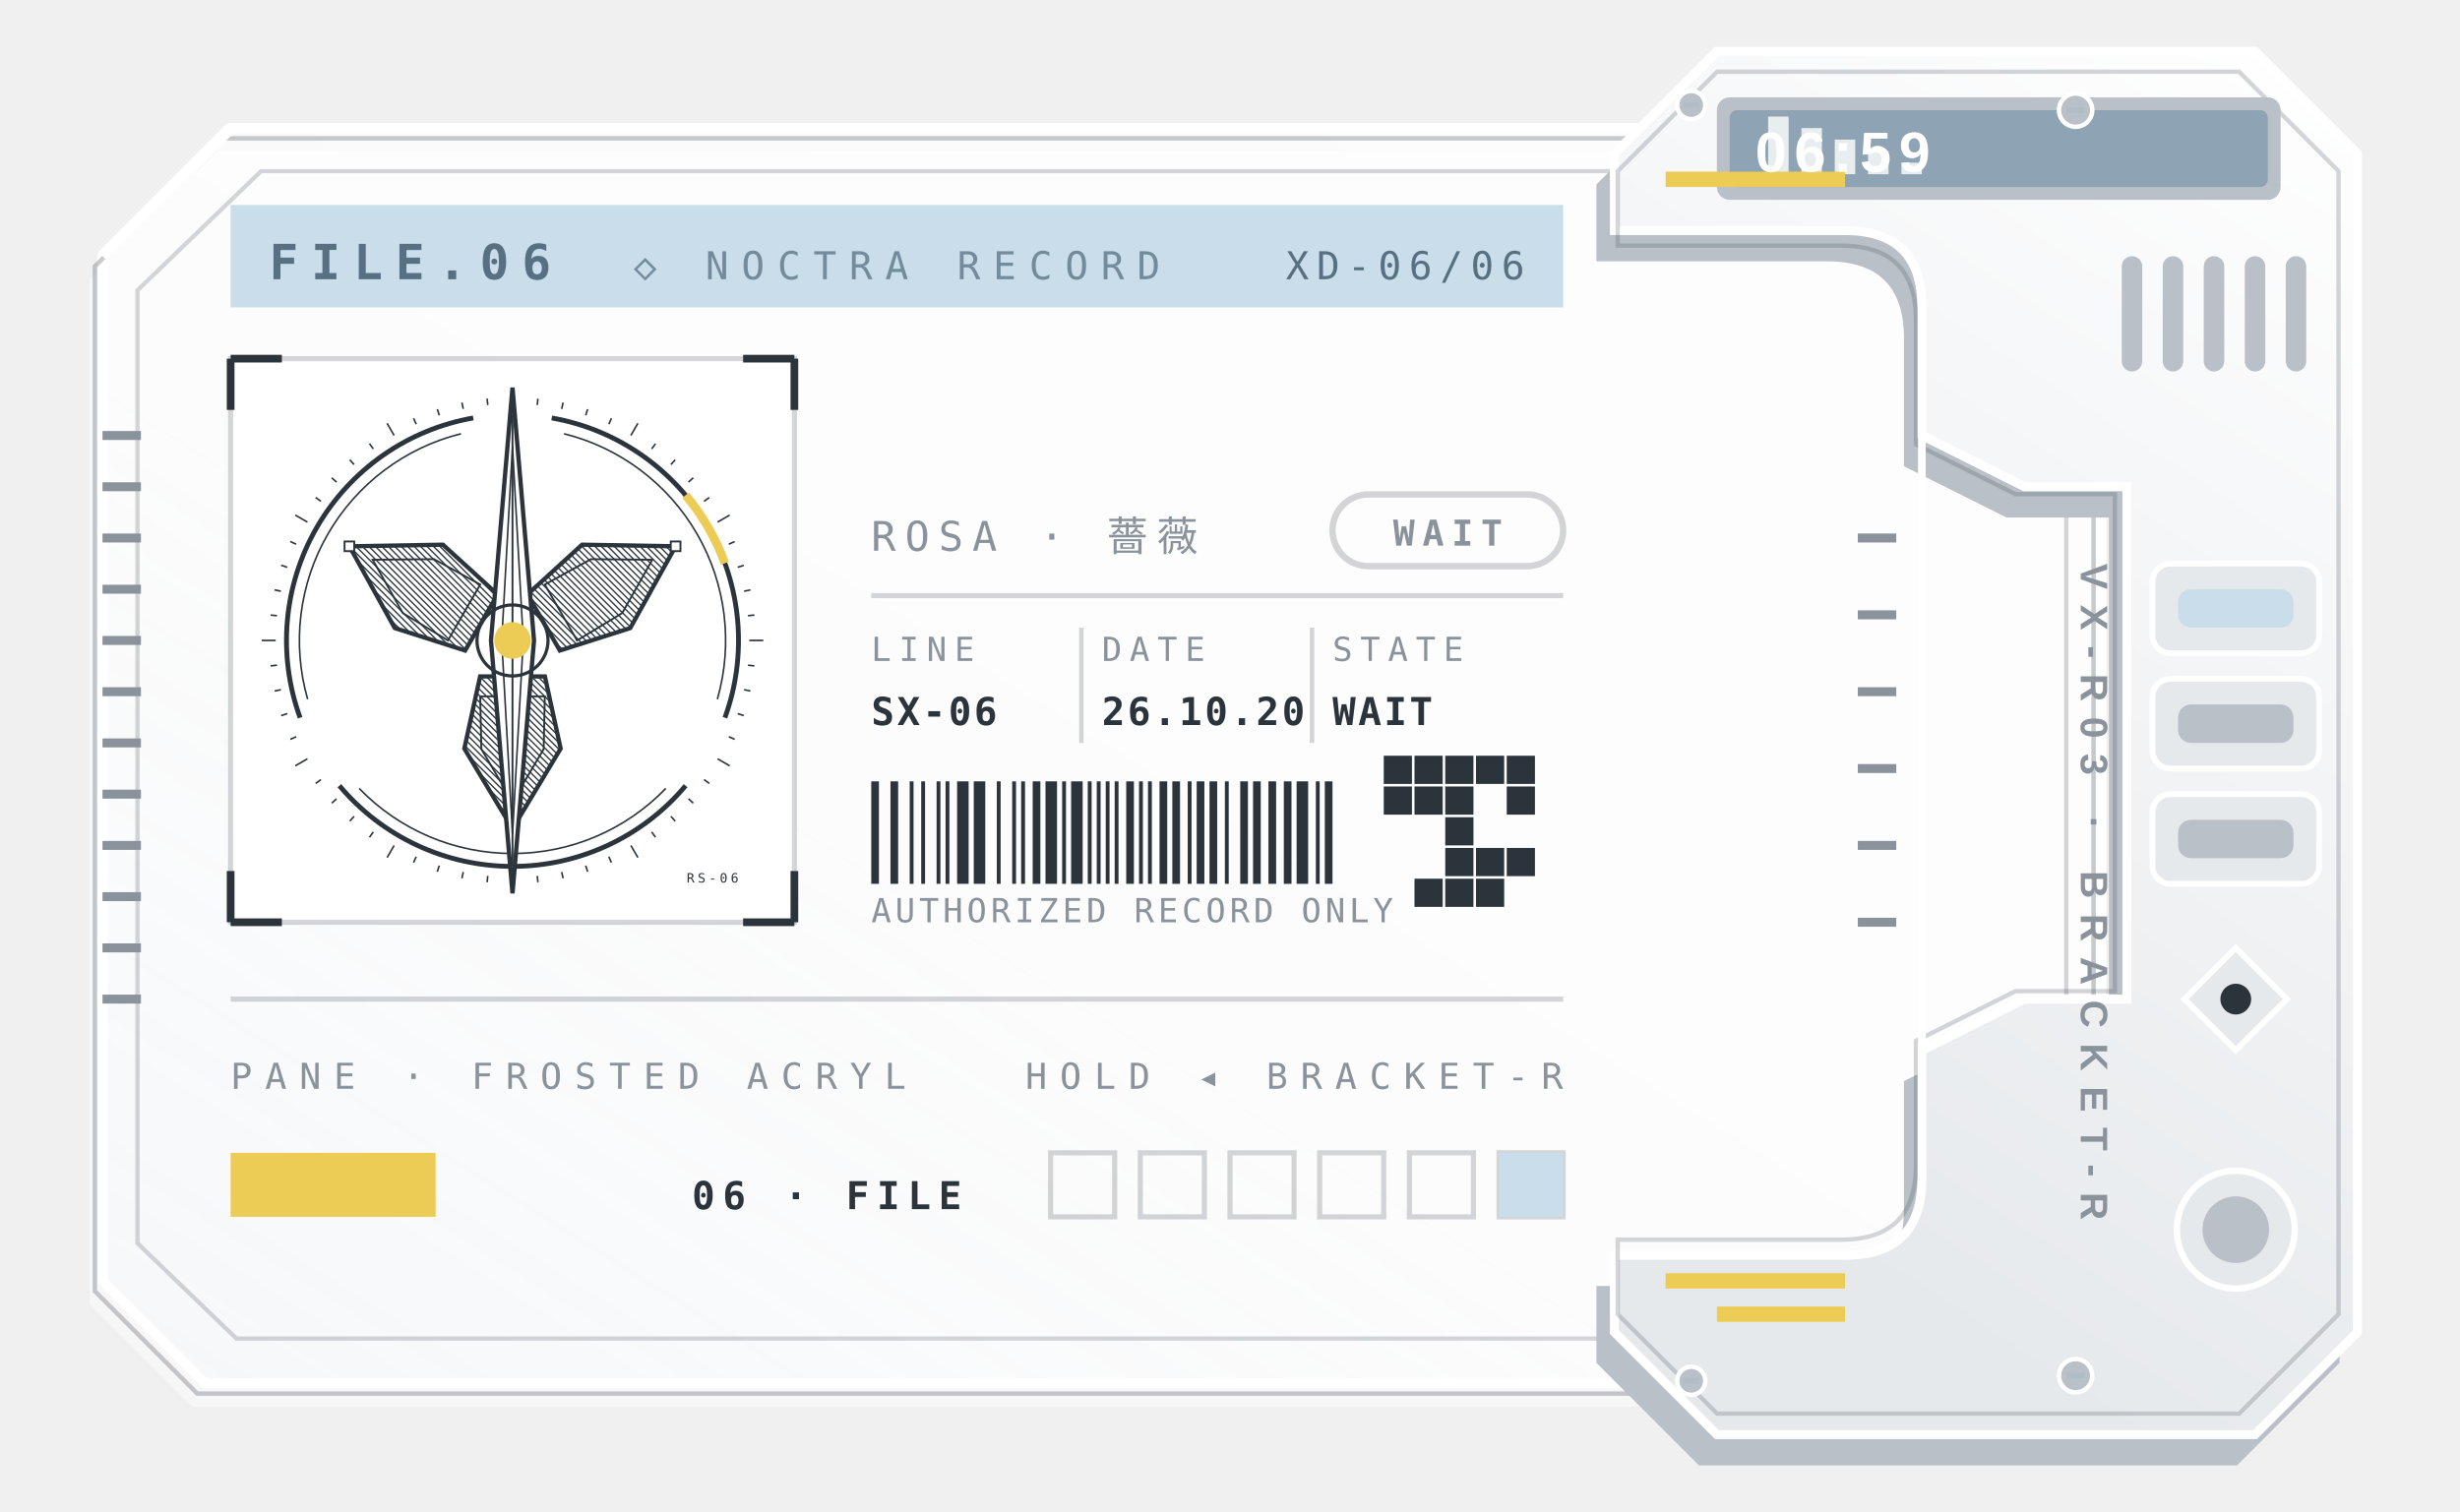
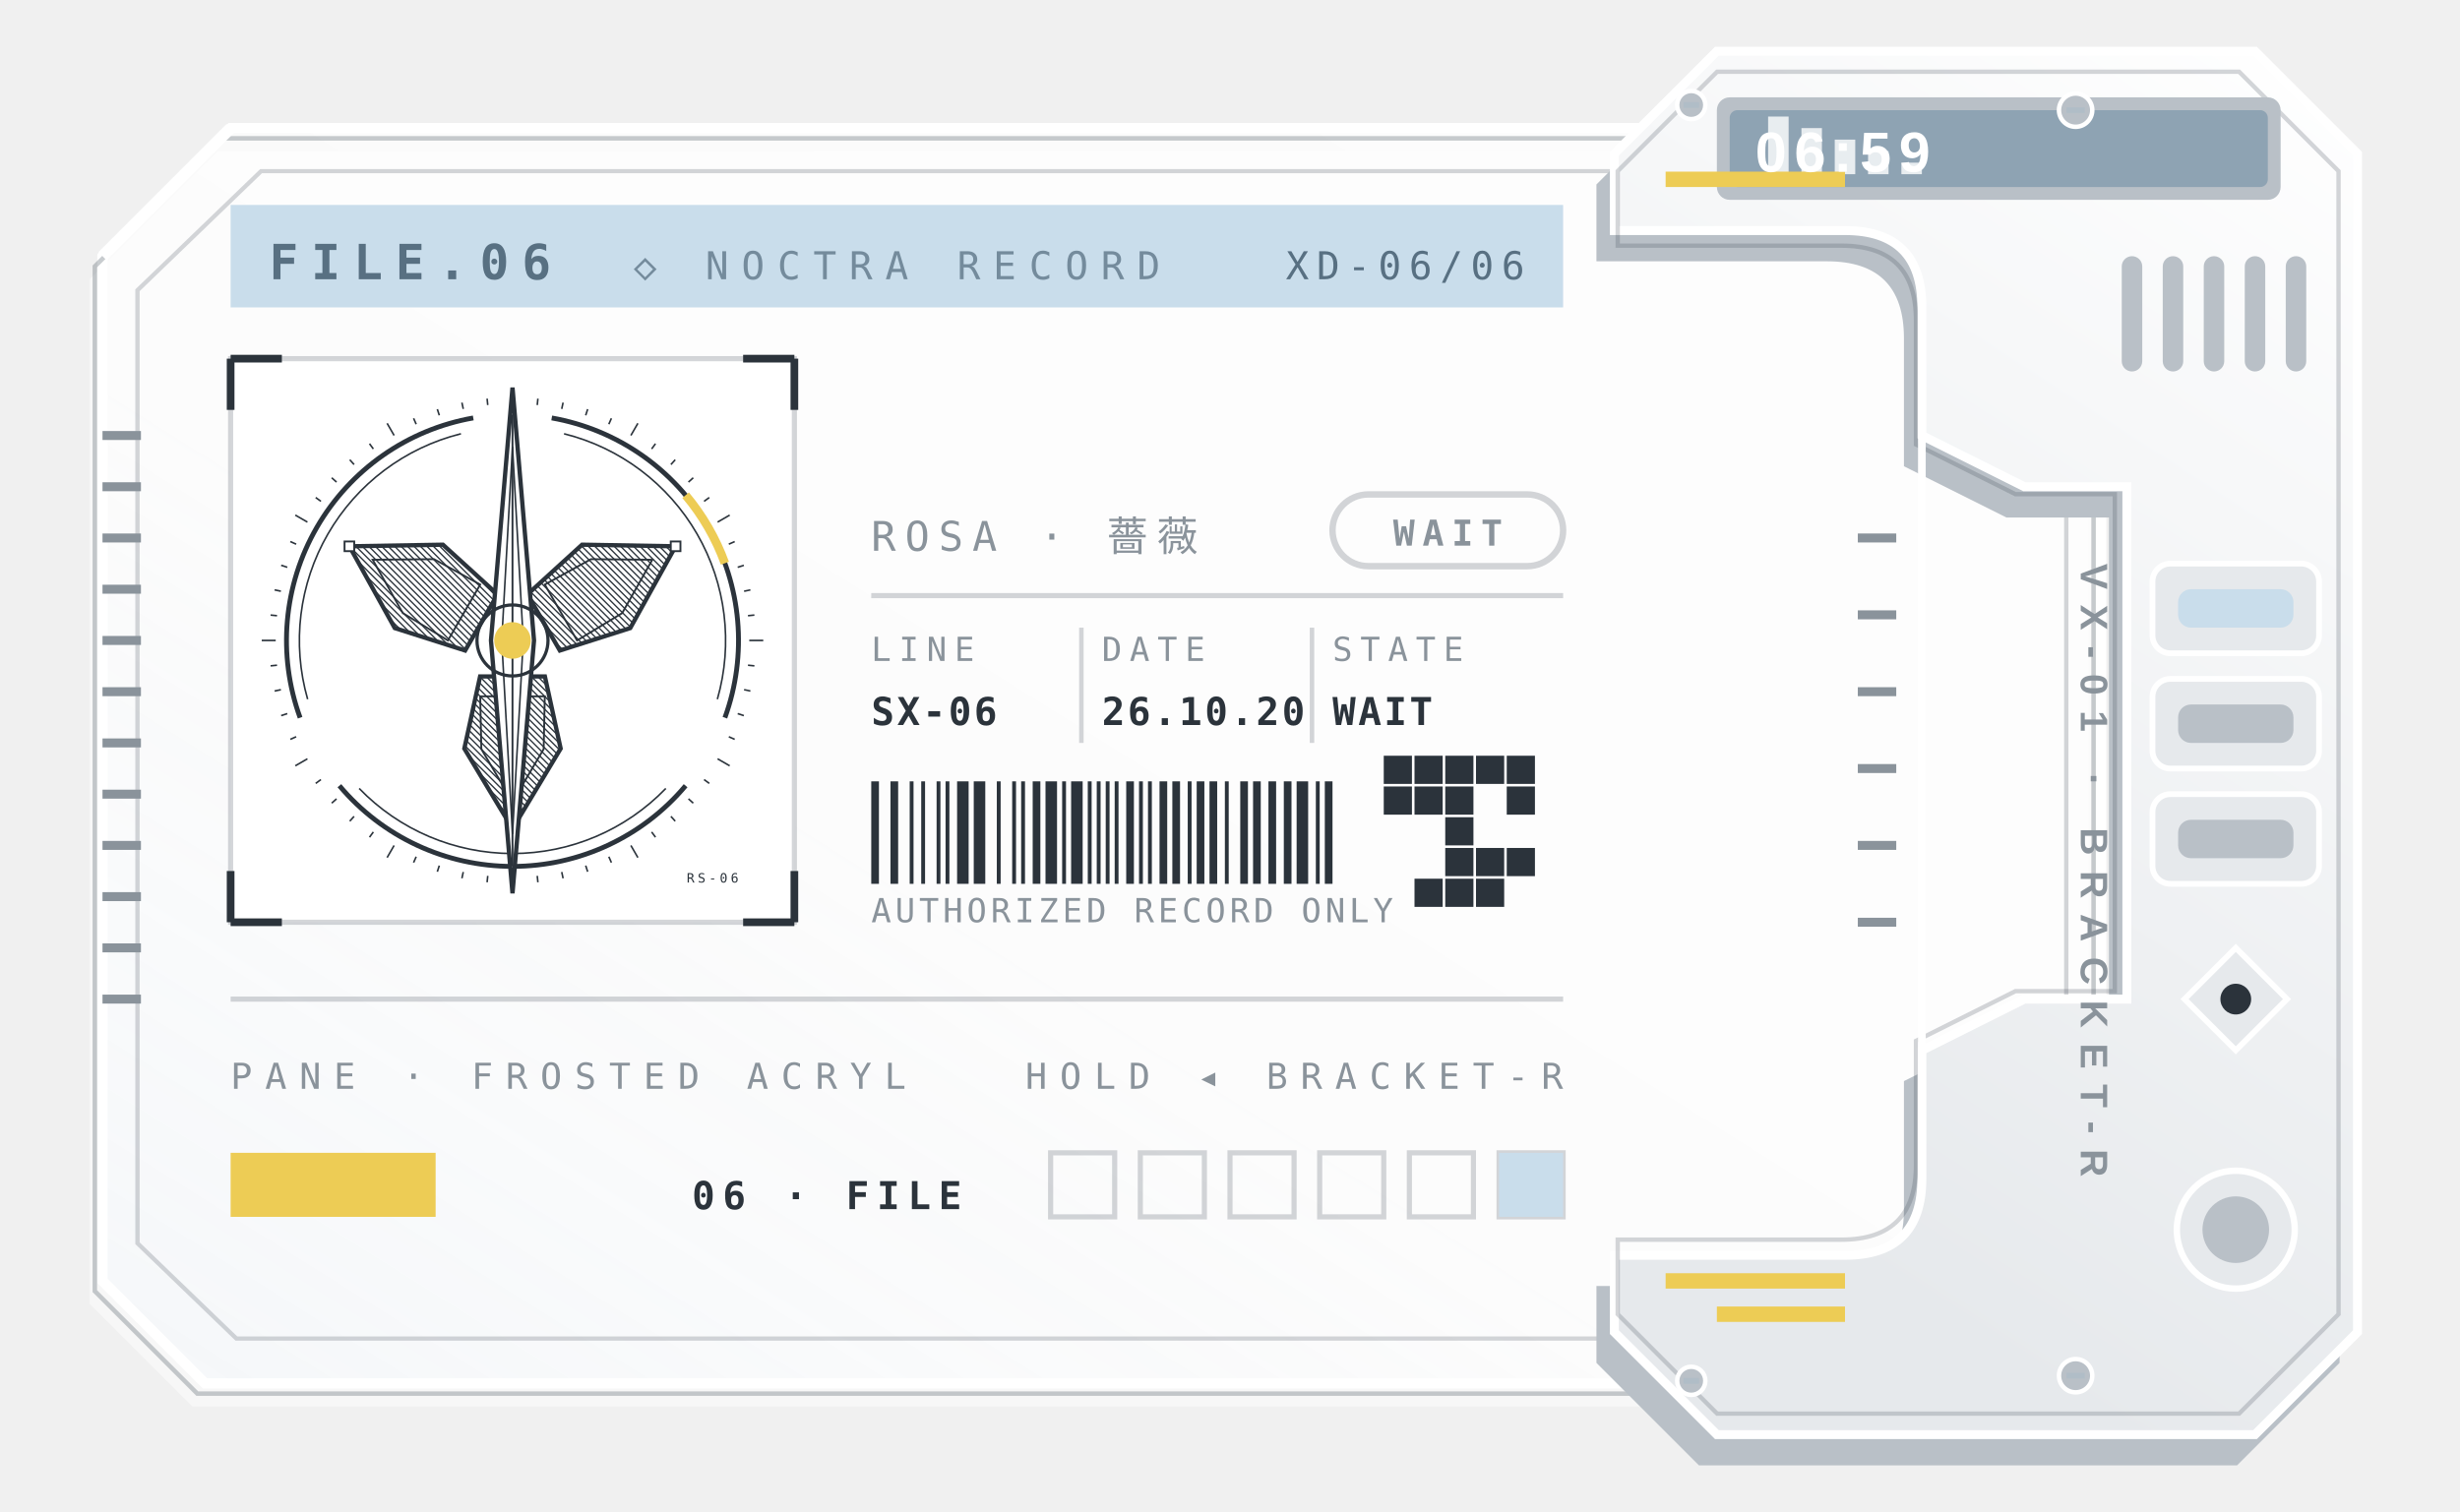
<svg xmlns="http://www.w3.org/2000/svg" width="384" height="236" viewBox="-4 -4 192 118">
  <g transform="translate(184 0) scale(-1 1)">
    <defs>
      <linearGradient id="p5031" x1="0" y1="0" x2="1" y2="1">
        <stop offset="0" stop-color="#FFFFFF" stop-opacity=".82" />
        <stop offset=".6" stop-color="#FFFFFF" stop-opacity=".66" />
        <stop offset="1" stop-color="#F4F7FA" stop-opacity=".74" />
      </linearGradient>
    </defs>
    <path d="M24 6H170L180 16V96L172 104H24Z" fill="rgba(255,255,255,.45)" transform="translate(1 1.8)" />
    <path d="M24 6H170L180 16V96L172 104H24Z" fill="url(#p5031)" />
    <path d="M24 6H170L180 16V96L172 104H24Z" fill="none" stroke="#FFFFFF" stroke-width=".8" />
    <path d="M24 6H170L180 16V96L172 104H24Z" fill="none" stroke="rgba(60,72,84,.28)" stroke-width=".35" transform="translate(.6 .8)" />
    <path d="M24 6H170L180 16V96L172 104H24Z" fill="none" stroke="rgba(60,72,84,.22)" stroke-width=".35" transform="translate(102.0 54.0) scale(.965 .93) translate(-102.0 -54.0)" />
    <path d="M180 30h-3" stroke="#8A939B" stroke-width=".7" />
    <path d="M180 34h-3" stroke="#8A939B" stroke-width=".7" />
    <path d="M180 38h-3" stroke="#8A939B" stroke-width=".7" />
    <path d="M180 42h-3" stroke="#8A939B" stroke-width=".7" />
    <path d="M180 46h-3" stroke="#8A939B" stroke-width=".7" />
    <path d="M180 50h-3" stroke="#8A939B" stroke-width=".7" />
    <path d="M180 54h-3" stroke="#8A939B" stroke-width=".7" />
    <path d="M180 58h-3" stroke="#8A939B" stroke-width=".7" />
    <path d="M180 62h-3" stroke="#8A939B" stroke-width=".7" />
    <path d="M180 66h-3" stroke="#8A939B" stroke-width=".7" />
    <path d="M180 70h-3" stroke="#8A939B" stroke-width=".7" />
    <path d="M180 74h-3" stroke="#8A939B" stroke-width=".7" />
    <path d="M170 6L180 16" stroke="#FFFFFF" stroke-width=".9" />
    <path d="M66 74H170" stroke="rgba(60,72,84,.22)" stroke-width=".4" />
    <rect x="66" y="86" width="5" height="5" fill="none" stroke="rgba(60,72,84,.22)" stroke-width=".4" />
    <rect x="73" y="86" width="5" height="5" fill="none" stroke="rgba(60,72,84,.22)" stroke-width=".4" />
    <rect x="80" y="86" width="5" height="5" fill="none" stroke="rgba(60,72,84,.22)" stroke-width=".4" />
    <rect x="87" y="86" width="5" height="5" fill="none" stroke="rgba(60,72,84,.22)" stroke-width=".4" />
    <rect x="94" y="86" width="5" height="5" fill="none" stroke="rgba(60,72,84,.22)" stroke-width=".4" />
    <rect x="101" y="86" width="5" height="5" fill="none" stroke="rgba(60,72,84,.22)" stroke-width=".4" />
    <rect x="66" y="86" width="5" height="5" fill="#C9DDEB" />
    <rect x="154" y="86" width="16" height="5" fill="#EDCC55" />
    <defs>
      <linearGradient id="b5032" x1="0" y1="0" x2=".35" y2="1">
        <stop offset="0" stop-color="#FFFFFF" />
        <stop offset="1" stop-color="#E6E9EC" />
      </linearGradient>
    </defs>
    <path d="M4 8L12 0H54L62 8V14H44Q38 14 38 20V30L30 34H22V74H30L38 78V88Q38 94 44 94H62V100L54 108H12L4 100Z" fill="#B9C0C7" transform="translate(1.4 2.4)" />
    <path d="M4 8L12 0H54L62 8V14H44Q38 14 38 20V30L30 34H22V74H30L38 78V88Q38 94 44 94H62V100L54 108H12L4 100Z" fill="url(#b5032)" />
    <path d="M4 8L12 0H54L62 8V14H44Q38 14 38 20V30L30 34H22V74H30L38 78V88Q38 94 44 94H62V100L54 108H12L4 100Z" fill="none" stroke="#FFFFFF" stroke-width=".7" />
    <path d="M4 8L12 0H54L62 8V14H44Q38 14 38 20V30L30 34H22V74H30L38 78V88Q38 94 44 94H62V100L54 108H12L4 100Z" fill="none" stroke="rgba(60,72,84,.22)" stroke-width=".35" transform="translate(1.6 1.6) scale(.97)" />
    <rect x="10" y="3.6" width="44" height="8" rx="1" fill="#B9C0C7" />
    <rect x="11" y="4.6" width="42" height="6" rx=".6" fill="#8EA3B3" />
    <rect x="38.0" y="8.7" width="1.6" height="0.9" fill="#FFFFFF" opacity=".8" />
    <rect x="40.6" y="7.8" width="1.6" height="1.8" fill="#FFFFFF" opacity=".8" />
    <rect x="43.2" y="6.9" width="1.6" height="2.7" fill="#FFFFFF" opacity=".8" />
    <rect x="45.8" y="6.0" width="1.6" height="3.6" fill="#FFFFFF" opacity=".8" />
    <rect x="48.4" y="5.1" width="1.6" height="4.5" fill="#FFFFFF" opacity=".8" />
    <rect x="8.0" y="16" width="1.6" height="9" rx=".8" fill="#B9C0C7" />
    <rect x="11.2" y="16" width="1.6" height="9" rx=".8" fill="#B9C0C7" />
    <rect x="14.4" y="16" width="1.6" height="9" rx=".8" fill="#B9C0C7" />
    <rect x="17.6" y="16" width="1.6" height="9" rx=".8" fill="#B9C0C7" />
    <rect x="20.8" y="16" width="1.6" height="9" rx=".8" fill="#B9C0C7" />
    <rect x="7" y="40" width="13" height="7" rx="1.4" fill="#E6E9EC" stroke="#FFFFFF" stroke-width=".45" />
    <rect x="9" y="42" width="9" height="3" rx="1" fill="#C9DDEB" />
    <rect x="7" y="49" width="13" height="7" rx="1.4" fill="#E6E9EC" stroke="#FFFFFF" stroke-width=".45" />
    <rect x="9" y="51" width="9" height="3" rx="1" fill="#B9C0C7" />
    <rect x="7" y="58" width="13" height="7" rx="1.4" fill="#E6E9EC" stroke="#FFFFFF" stroke-width=".45" />
    <rect x="9" y="60" width="9" height="3" rx="1" fill="#B9C0C7" />
    <path d="M13.5 70l4 4l-4 4l-4 -4Z" fill="#E6E9EC" stroke="#FFFFFF" stroke-width=".45" />
    <circle cx="13.5" cy="74" r="1.2" fill="#2B333B" />
    <path d="M44 96H58" stroke="#EDCC55" stroke-width="1.2" />
    <path d="M44 98.6H54" stroke="#EDCC55" stroke-width="1.2" />
    <path d="M44 10H58" stroke="#EDCC55" stroke-width="1.2" />
    <circle cx="13.5" cy="92" r="4.6" fill="#E6E9EC" stroke="#FFFFFF" stroke-width=".5" />
    <circle cx="13.5" cy="92" r="2.6" fill="#B9C0C7" />
    <circle cx="26" cy="4.6" r="1.3" fill="#B9C0C7" stroke="#FFFFFF" stroke-width=".35" />
    <path d="M25.285 4.6H26.715" stroke="#B0BDC7" stroke-width=".45" />
    <circle cx="26" cy="103.4" r="1.3" fill="#B9C0C7" stroke="#FFFFFF" stroke-width=".35" />
    <path d="M25.285 103.4H26.715" stroke="#B0BDC7" stroke-width=".45" />
    <circle cx="56" cy="4.2" r="1.1" fill="#B9C0C7" stroke="#FFFFFF" stroke-width=".35" />
    <path d="M55.395 4.2H56.605" stroke="#B0BDC7" stroke-width=".45" />
    <circle cx="56" cy="103.8" r="1.1" fill="#B9C0C7" stroke="#FFFFFF" stroke-width=".35" />
    <path d="M55.395 103.8H56.605" stroke="#B0BDC7" stroke-width=".45" />
    <path d="M38 20V88" stroke="#FFFFFF" stroke-width=".6" />
    <path d="M40 38h3" stroke="#8A939B" stroke-width=".7" />
    <path d="M40 44h3" stroke="#8A939B" stroke-width=".7" />
    <path d="M40 50h3" stroke="#8A939B" stroke-width=".7" />
    <path d="M40 56h3" stroke="#8A939B" stroke-width=".7" />
    <path d="M40 62h3" stroke="#8A939B" stroke-width=".7" />
    <path d="M40 68h3" stroke="#8A939B" stroke-width=".7" />
  </g>
  <rect x="14" y="12" width="104" height="8" fill="#C9DDEB" />
  <text x="17" y="17.8" font-family="IBM Plex Mono, Menlo, monospace" font-weight="600" font-size="3.8" letter-spacing="1" text-anchor="start" fill="#587082">FILE.06</text>
  <text x="66.0" y="17.8" font-family="IBM Plex Mono, Menlo, monospace" font-weight="500" font-size="3" letter-spacing="1" text-anchor="middle" fill="#587082" opacity=".75">◇ NOCTRA RECORD</text>
  <text x="115" y="17.8" font-family="IBM Plex Mono, Menlo, monospace" font-weight="500" font-size="3" letter-spacing="0.6" text-anchor="end" fill="#587082">XD-06/06</text>
  <rect x="14" y="24" width="44" height="44" fill="#FFFFFF" stroke="rgba(60,72,84,.22)" stroke-width=".4" />
  <g transform="translate(15 25) scale(0.420)">
    <g>
      <path d="M57.29 8.64A42 42 0 0 1 89.47 64.36" fill="none" stroke="#2B333B" stroke-width="0.9" />
      <path d="M59.58 11.58A39.6 39.6 0 0 1 88.07 60.92" fill="none" stroke="#2B333B" stroke-width="0.3" />
      <path d="M82.17 77.00A42 42 0 0 1 17.83 77.00" fill="none" stroke="#2B333B" stroke-width="0.9" />
      <path d="M78.49 77.51A39.6 39.6 0 0 1 21.51 77.51" fill="none" stroke="#2B333B" stroke-width="0.3" />
      <path d="M10.53 64.36A42 42 0 0 1 42.71 8.64" fill="none" stroke="#2B333B" stroke-width="0.9" />
      <path d="M11.93 60.92A39.6 39.6 0 0 1 40.42 11.58" fill="none" stroke="#2B333B" stroke-width="0.3" />
      <path d="M94.00 50.00L96.60 50.00M93.76 54.60L94.95 54.72M93.04 59.15L94.21 59.40M91.85 63.60L92.99 63.97M90.20 67.90L91.29 68.38M88.11 72.00L90.36 73.30M85.60 75.86L86.57 76.57M82.70 79.44L83.59 80.24M79.44 82.70L80.24 83.59M75.86 85.60L76.57 86.57M72.00 88.11L73.30 90.36M67.90 90.20L68.38 91.29M63.60 91.85L63.97 92.99M59.15 93.04L59.40 94.21M54.60 93.76L54.72 94.95M50.00 94.00L50.00 96.60M45.40 93.76L45.28 94.95M40.85 93.04L40.60 94.21M36.40 91.85L36.03 92.99M32.10 90.20L31.62 91.29M28.00 88.11L26.70 90.36M24.14 85.60L23.43 86.57M20.56 82.70L19.76 83.59M17.30 79.44L16.41 80.24M14.40 75.86L13.43 76.57M11.89 72.00L9.64 73.30M9.80 67.90L8.71 68.38M8.15 63.60L7.01 63.97M6.96 59.15L5.79 59.40M6.24 54.60L5.05 54.72M6.00 50.00L3.40 50.00M6.24 45.40L5.05 45.28M6.96 40.85L5.79 40.60M8.15 36.40L7.01 36.03M9.80 32.10L8.71 31.62M11.89 28.00L9.64 26.70M14.40 24.14L13.43 23.43M17.30 20.56L16.41 19.76M20.56 17.30L19.76 16.41M24.14 14.40L23.43 13.43M28.00 11.89L26.70 9.64M32.10 9.80L31.62 8.71M36.40 8.15L36.03 7.01M40.85 6.96L40.60 5.79M45.40 6.24L45.28 5.05M50.00 6.00L50.00 3.40M54.60 6.24L54.72 5.05M59.15 6.96L59.40 5.79M63.60 8.15L63.97 7.01M67.90 9.80L68.38 8.71M72.00 11.89L73.30 9.64M75.86 14.40L76.57 13.43M79.44 17.30L80.24 16.41M82.70 20.56L83.59 19.76M85.60 24.14L86.57 23.43M88.11 28.00L90.36 26.70M90.20 32.10L91.29 31.62M91.85 36.40L92.99 36.03M93.04 40.85L94.21 40.60M93.76 45.40L94.95 45.28" fill="none" stroke="#2B333B" stroke-width="0.3" />
      <path d="M82.17 23.00A42 42 0 0 1 89.47 35.64" fill="none" stroke="#EDCC55" stroke-width="1.6" />
    </g>
-     <clipPath id="h24">
+     <clipPath id="h12">
      <path d="M52.78 41.44L62.93 32.20L80.31 32.50L71.88 47.70L58.80 51.87Z" />
    </clipPath>
-     <g clip-path="url(#h24)">
+     <g clip-path="url(#h12)">
      <path d="M-60.00 -10L60.00 110M-58.80 -10L61.20 110M-57.60 -10L62.40 110M-56.40 -10L63.60 110M-55.20 -10L64.80 110M-54.00 -10L66.00 110M-52.80 -10L67.20 110M-51.60 -10L68.40 110M-50.40 -10L69.60 110M-49.20 -10L70.80 110M-48.00 -10L72.00 110M-46.80 -10L73.20 110M-45.60 -10L74.40 110M-44.40 -10L75.60 110M-43.20 -10L76.80 110M-42.00 -10L78.00 110M-40.80 -10L79.20 110M-39.60 -10L80.40 110M-38.40 -10L81.60 110M-37.20 -10L82.80 110M-36.00 -10L84.00 110M-34.80 -10L85.20 110M-33.60 -10L86.40 110M-32.40 -10L87.60 110M-31.20 -10L88.80 110M-30.00 -10L90.00 110M-28.80 -10L91.20 110M-27.60 -10L92.40 110M-26.40 -10L93.60 110M-25.20 -10L94.80 110M-24.00 -10L96.00 110M-22.80 -10L97.20 110M-21.60 -10L98.40 110M-20.40 -10L99.60 110M-19.20 -10L100.80 110M-18.00 -10L102.00 110M-16.80 -10L103.20 110M-15.60 -10L104.40 110M-14.40 -10L105.60 110M-13.20 -10L106.80 110M-12.00 -10L108.00 110M-10.80 -10L109.20 110M-9.60 -10L110.40 110M-8.40 -10L111.60 110M-7.20 -10L112.80 110M-6.00 -10L114.00 110M-4.80 -10L115.20 110M-3.60 -10L116.40 110M-2.40 -10L117.60 110M-1.20 -10L118.80 110M0.00 -10L120.00 110M1.20 -10L121.20 110M2.40 -10L122.40 110M3.60 -10L123.60 110M4.80 -10L124.80 110M6.00 -10L126.00 110M7.20 -10L127.20 110M8.40 -10L128.40 110M9.60 -10L129.60 110M10.80 -10L130.80 110M12.00 -10L132.00 110M13.20 -10L133.20 110M14.40 -10L134.40 110M15.60 -10L135.60 110M16.80 -10L136.80 110M18.00 -10L138.00 110M19.20 -10L139.20 110M20.40 -10L140.40 110M21.60 -10L141.60 110M22.80 -10L142.80 110M24.00 -10L144.00 110M25.20 -10L145.20 110M26.40 -10L146.40 110M27.60 -10L147.60 110M28.80 -10L148.80 110M30.00 -10L150.00 110M31.20 -10L151.20 110M32.40 -10L152.40 110M33.60 -10L153.60 110M34.80 -10L154.80 110M36.00 -10L156.00 110M37.20 -10L157.20 110M38.40 -10L158.40 110M39.60 -10L159.60 110M40.80 -10L160.80 110M42.00 -10L162.00 110M43.20 -10L163.20 110M44.40 -10L164.40 110M45.60 -10L165.60 110M46.80 -10L166.80 110M48.00 -10L168.00 110M49.20 -10L169.20 110M50.40 -10L170.40 110M51.60 -10L171.60 110M52.80 -10L172.80 110M54.00 -10L174.00 110M55.20 -10L175.20 110M56.40 -10L176.40 110M57.60 -10L177.60 110M58.80 -10L178.80 110M60.00 -10L180.00 110M61.20 -10L181.20 110M62.40 -10L182.40 110M63.60 -10L183.60 110M64.80 -10L184.80 110M66.00 -10L186.00 110M67.20 -10L187.20 110M68.40 -10L188.40 110M69.60 -10L189.60 110M70.80 -10L190.80 110M72.00 -10L192.00 110M73.20 -10L193.20 110M74.40 -10L194.40 110M75.60 -10L195.60 110M76.80 -10L196.80 110M78.00 -10L198.00 110M79.20 -10L199.20 110M80.40 -10L200.40 110M81.60 -10L201.60 110M82.80 -10L202.80 110M84.00 -10L204.00 110M85.20 -10L205.20 110M86.40 -10L206.40 110M87.60 -10L207.60 110M88.80 -10L208.80 110M90.00 -10L210.00 110M91.20 -10L211.20 110M92.40 -10L212.40 110M93.60 -10L213.60 110M94.80 -10L214.80 110M96.00 -10L216.00 110M97.20 -10L217.20 110M98.40 -10L218.40 110M99.60 -10L219.60 110M100.80 -10L220.80 110M102.00 -10L222.00 110M103.20 -10L223.20 110M104.40 -10L224.40 110M105.60 -10L225.60 110M106.80 -10L226.80 110M108.00 -10L228.00 110M109.20 -10L229.20 110M110.40 -10L230.40 110M111.60 -10L231.60 110M112.80 -10L232.80 110M114.00 -10L234.00 110M115.20 -10L235.20 110M116.40 -10L236.40 110M117.60 -10L237.60 110M118.80 -10L238.80 110M120.00 -10L240.00 110M121.20 -10L241.20 110M122.40 -10L242.40 110M123.60 -10L243.60 110M124.80 -10L244.80 110M126.00 -10L246.00 110M127.20 -10L247.20 110M128.40 -10L248.40 110M129.60 -10L249.60 110M130.80 -10L250.80 110M132.00 -10L252.00 110M133.20 -10L253.20 110M134.40 -10L254.40 110M135.60 -10L255.60 110M136.80 -10L256.80 110M138.00 -10L258.00 110" fill="none" stroke="#2B333B" stroke-width="0.25" />
    </g>
    <path d="M52.78 41.44L62.93 32.20L80.31 32.50L71.88 47.70L58.80 51.87Z" fill="none" stroke="#2B333B" stroke-width="0.8" stroke-linejoin="miter" />
    <path d="M56.00 39.61L64.59 34.89L75.98 35.00L70.38 44.92L62.00 50.00Z" fill="none" stroke="#2B333B" stroke-width="0.35" stroke-linejoin="miter" />
    <rect x="79.41" y="31.60" width="1.8" height="1.8" fill="#FFFFFF" stroke="#2B333B" stroke-width="0.35" />
-     <clipPath id="h25">
+     <clipPath id="h13">
      <path d="M56.02 56.69L58.95 70.10L50.00 85.00L41.05 70.10L43.98 56.69Z" />
    </clipPath>
-     <g clip-path="url(#h25)">
+     <g clip-path="url(#h13)">
      <path d="M-60.00 -10L60.00 110M-58.80 -10L61.20 110M-57.60 -10L62.40 110M-56.40 -10L63.60 110M-55.20 -10L64.80 110M-54.00 -10L66.00 110M-52.80 -10L67.20 110M-51.60 -10L68.40 110M-50.40 -10L69.60 110M-49.20 -10L70.80 110M-48.00 -10L72.00 110M-46.80 -10L73.20 110M-45.60 -10L74.40 110M-44.40 -10L75.60 110M-43.20 -10L76.80 110M-42.00 -10L78.00 110M-40.80 -10L79.20 110M-39.60 -10L80.40 110M-38.40 -10L81.60 110M-37.20 -10L82.80 110M-36.00 -10L84.00 110M-34.80 -10L85.20 110M-33.60 -10L86.40 110M-32.40 -10L87.60 110M-31.20 -10L88.80 110M-30.00 -10L90.00 110M-28.80 -10L91.20 110M-27.60 -10L92.40 110M-26.40 -10L93.60 110M-25.20 -10L94.80 110M-24.00 -10L96.00 110M-22.80 -10L97.20 110M-21.60 -10L98.40 110M-20.40 -10L99.60 110M-19.20 -10L100.80 110M-18.00 -10L102.00 110M-16.80 -10L103.20 110M-15.60 -10L104.40 110M-14.40 -10L105.60 110M-13.20 -10L106.80 110M-12.00 -10L108.00 110M-10.80 -10L109.20 110M-9.60 -10L110.40 110M-8.40 -10L111.60 110M-7.20 -10L112.80 110M-6.00 -10L114.00 110M-4.80 -10L115.20 110M-3.60 -10L116.40 110M-2.40 -10L117.60 110M-1.20 -10L118.80 110M0.00 -10L120.00 110M1.20 -10L121.20 110M2.40 -10L122.40 110M3.60 -10L123.60 110M4.80 -10L124.80 110M6.00 -10L126.00 110M7.20 -10L127.20 110M8.40 -10L128.40 110M9.60 -10L129.60 110M10.80 -10L130.80 110M12.00 -10L132.00 110M13.20 -10L133.20 110M14.40 -10L134.40 110M15.60 -10L135.60 110M16.80 -10L136.80 110M18.00 -10L138.00 110M19.20 -10L139.20 110M20.40 -10L140.40 110M21.60 -10L141.60 110M22.80 -10L142.80 110M24.00 -10L144.00 110M25.20 -10L145.20 110M26.40 -10L146.40 110M27.60 -10L147.60 110M28.80 -10L148.80 110M30.00 -10L150.00 110M31.20 -10L151.20 110M32.40 -10L152.40 110M33.60 -10L153.60 110M34.80 -10L154.80 110M36.00 -10L156.00 110M37.20 -10L157.20 110M38.40 -10L158.40 110M39.60 -10L159.60 110M40.80 -10L160.80 110M42.00 -10L162.00 110M43.20 -10L163.20 110M44.40 -10L164.40 110M45.60 -10L165.60 110M46.80 -10L166.80 110M48.00 -10L168.00 110M49.20 -10L169.20 110M50.40 -10L170.40 110M51.60 -10L171.60 110M52.80 -10L172.80 110M54.00 -10L174.00 110M55.20 -10L175.20 110M56.40 -10L176.40 110M57.60 -10L177.60 110M58.80 -10L178.80 110M60.00 -10L180.00 110M61.20 -10L181.20 110M62.40 -10L182.40 110M63.60 -10L183.60 110M64.80 -10L184.80 110M66.00 -10L186.00 110M67.20 -10L187.20 110M68.40 -10L188.40 110M69.60 -10L189.60 110M70.80 -10L190.80 110M72.00 -10L192.00 110M73.20 -10L193.20 110M74.40 -10L194.40 110M75.60 -10L195.60 110M76.80 -10L196.80 110M78.00 -10L198.00 110M79.20 -10L199.20 110M80.40 -10L200.40 110M81.60 -10L201.60 110M82.80 -10L202.80 110M84.00 -10L204.00 110M85.20 -10L205.20 110M86.40 -10L206.40 110M87.60 -10L207.60 110M88.80 -10L208.80 110M90.00 -10L210.00 110M91.20 -10L211.20 110M92.40 -10L212.40 110M93.60 -10L213.60 110M94.80 -10L214.80 110M96.00 -10L216.00 110M97.20 -10L217.20 110M98.40 -10L218.40 110M99.60 -10L219.60 110M100.80 -10L220.80 110M102.00 -10L222.00 110M103.20 -10L223.20 110M104.40 -10L224.40 110M105.60 -10L225.60 110M106.80 -10L226.80 110M108.00 -10L228.00 110M109.20 -10L229.20 110M110.40 -10L230.40 110M111.60 -10L231.60 110M112.80 -10L232.80 110M114.00 -10L234.00 110M115.20 -10L235.20 110M116.40 -10L236.40 110M117.60 -10L237.60 110M118.80 -10L238.80 110M120.00 -10L240.00 110M121.20 -10L241.20 110M122.40 -10L242.40 110M123.60 -10L243.60 110M124.80 -10L244.80 110M126.00 -10L246.00 110M127.20 -10L247.20 110M128.40 -10L248.40 110M129.60 -10L249.60 110M130.80 -10L250.80 110M132.00 -10L252.00 110M133.20 -10L253.20 110M134.40 -10L254.40 110M135.60 -10L255.60 110M136.80 -10L256.80 110M138.00 -10L258.00 110" fill="none" stroke="#2B333B" stroke-width="0.25" />
    </g>
    <path d="M56.02 56.69L58.95 70.10L50.00 85.00L41.05 70.10L43.98 56.69Z" fill="none" stroke="#2B333B" stroke-width="0.8" stroke-linejoin="miter" />
    <path d="M56.00 60.39L55.79 70.19L50.00 80.00L44.21 70.19L44.00 60.39Z" fill="none" stroke="#2B333B" stroke-width="0.35" stroke-linejoin="miter" />
    <rect x="49.10" y="84.10" width="1.8" height="1.8" fill="#FFFFFF" stroke="#2B333B" stroke-width="0.35" />
-     <clipPath id="h26">
+     <clipPath id="h14">
      <path d="M41.20 51.87L28.12 47.70L19.69 32.50L37.07 32.20L47.22 41.44Z" />
    </clipPath>
-     <g clip-path="url(#h26)">
+     <g clip-path="url(#h14)">
      <path d="M-60.00 -10L60.00 110M-58.80 -10L61.20 110M-57.60 -10L62.40 110M-56.40 -10L63.60 110M-55.20 -10L64.80 110M-54.00 -10L66.00 110M-52.80 -10L67.20 110M-51.60 -10L68.40 110M-50.40 -10L69.60 110M-49.20 -10L70.80 110M-48.00 -10L72.00 110M-46.80 -10L73.20 110M-45.60 -10L74.40 110M-44.40 -10L75.60 110M-43.20 -10L76.80 110M-42.00 -10L78.00 110M-40.80 -10L79.20 110M-39.60 -10L80.40 110M-38.40 -10L81.60 110M-37.20 -10L82.80 110M-36.00 -10L84.00 110M-34.80 -10L85.20 110M-33.60 -10L86.40 110M-32.40 -10L87.60 110M-31.20 -10L88.80 110M-30.00 -10L90.00 110M-28.80 -10L91.20 110M-27.60 -10L92.40 110M-26.40 -10L93.60 110M-25.20 -10L94.80 110M-24.00 -10L96.00 110M-22.80 -10L97.20 110M-21.60 -10L98.40 110M-20.40 -10L99.60 110M-19.20 -10L100.80 110M-18.00 -10L102.00 110M-16.80 -10L103.20 110M-15.60 -10L104.40 110M-14.40 -10L105.60 110M-13.20 -10L106.80 110M-12.00 -10L108.00 110M-10.80 -10L109.20 110M-9.60 -10L110.40 110M-8.40 -10L111.60 110M-7.20 -10L112.80 110M-6.00 -10L114.00 110M-4.80 -10L115.20 110M-3.60 -10L116.40 110M-2.40 -10L117.60 110M-1.20 -10L118.80 110M0.00 -10L120.00 110M1.20 -10L121.20 110M2.40 -10L122.40 110M3.60 -10L123.60 110M4.80 -10L124.80 110M6.00 -10L126.00 110M7.20 -10L127.20 110M8.40 -10L128.40 110M9.60 -10L129.60 110M10.80 -10L130.80 110M12.00 -10L132.00 110M13.20 -10L133.20 110M14.40 -10L134.40 110M15.60 -10L135.60 110M16.80 -10L136.80 110M18.00 -10L138.00 110M19.20 -10L139.20 110M20.40 -10L140.40 110M21.60 -10L141.60 110M22.80 -10L142.80 110M24.00 -10L144.00 110M25.20 -10L145.20 110M26.40 -10L146.40 110M27.60 -10L147.60 110M28.80 -10L148.80 110M30.00 -10L150.00 110M31.20 -10L151.20 110M32.40 -10L152.40 110M33.60 -10L153.60 110M34.80 -10L154.80 110M36.00 -10L156.00 110M37.20 -10L157.20 110M38.40 -10L158.40 110M39.60 -10L159.60 110M40.80 -10L160.80 110M42.00 -10L162.00 110M43.20 -10L163.20 110M44.40 -10L164.40 110M45.60 -10L165.60 110M46.80 -10L166.80 110M48.00 -10L168.00 110M49.20 -10L169.20 110M50.40 -10L170.40 110M51.60 -10L171.60 110M52.80 -10L172.80 110M54.00 -10L174.00 110M55.20 -10L175.20 110M56.40 -10L176.40 110M57.60 -10L177.60 110M58.80 -10L178.80 110M60.00 -10L180.00 110M61.20 -10L181.20 110M62.40 -10L182.40 110M63.60 -10L183.60 110M64.80 -10L184.80 110M66.00 -10L186.00 110M67.20 -10L187.20 110M68.40 -10L188.40 110M69.60 -10L189.60 110M70.80 -10L190.80 110M72.00 -10L192.00 110M73.20 -10L193.20 110M74.40 -10L194.40 110M75.60 -10L195.60 110M76.80 -10L196.80 110M78.00 -10L198.00 110M79.20 -10L199.20 110M80.40 -10L200.40 110M81.60 -10L201.60 110M82.80 -10L202.80 110M84.00 -10L204.00 110M85.20 -10L205.20 110M86.40 -10L206.40 110M87.60 -10L207.60 110M88.80 -10L208.80 110M90.00 -10L210.00 110M91.20 -10L211.20 110M92.40 -10L212.40 110M93.60 -10L213.60 110M94.80 -10L214.80 110M96.00 -10L216.00 110M97.20 -10L217.20 110M98.40 -10L218.40 110M99.60 -10L219.60 110M100.80 -10L220.80 110M102.00 -10L222.00 110M103.20 -10L223.20 110M104.40 -10L224.40 110M105.60 -10L225.60 110M106.80 -10L226.80 110M108.00 -10L228.00 110M109.20 -10L229.20 110M110.40 -10L230.40 110M111.60 -10L231.60 110M112.80 -10L232.80 110M114.00 -10L234.00 110M115.20 -10L235.20 110M116.40 -10L236.40 110M117.60 -10L237.60 110M118.80 -10L238.80 110M120.00 -10L240.00 110M121.20 -10L241.20 110M122.40 -10L242.40 110M123.60 -10L243.60 110M124.80 -10L244.80 110M126.00 -10L246.00 110M127.20 -10L247.20 110M128.40 -10L248.40 110M129.60 -10L249.60 110M130.80 -10L250.80 110M132.00 -10L252.00 110M133.20 -10L253.20 110M134.40 -10L254.40 110M135.60 -10L255.60 110M136.80 -10L256.80 110M138.00 -10L258.00 110" fill="none" stroke="#2B333B" stroke-width="0.25" />
    </g>
    <path d="M41.20 51.87L28.12 47.70L19.69 32.50L37.07 32.20L47.22 41.44Z" fill="none" stroke="#2B333B" stroke-width="0.8" stroke-linejoin="miter" />
    <path d="M38.00 50.00L29.62 44.92L24.02 35.00L35.41 34.89L44.00 39.61Z" fill="none" stroke="#2B333B" stroke-width="0.35" stroke-linejoin="miter" />
    <rect x="18.79" y="31.60" width="1.8" height="1.8" fill="#FFFFFF" stroke="#2B333B" stroke-width="0.35" />
    <path d="M50.00 3.00L54.00 50.00L50.00 97.00L46.00 50.00Z" fill="#FFFFFF" />
    <path d="M50.00 3.00L54.00 50.00L50.00 97.00L46.00 50.00Z" fill="none" stroke="#2B333B" stroke-width="0.8" stroke-linejoin="miter" />
    <path d="M50 8V92" fill="none" stroke="#2B333B" stroke-width="0.35" />
    <path d="M50.00 14.00L52.00 50.00L50.00 86.00L48.00 50.00Z" fill="none" stroke="#2B333B" stroke-width="0.3" stroke-linejoin="miter" />
    <circle cx="50" cy="50" r="6.6" fill="none" stroke="#2B333B" stroke-width="0.6" />
    <circle cx="50" cy="50" r="3.4" fill="#EDCC55" />
    <text x="92" y="95" text-anchor="end" font-family="IBM Plex Mono, Menlo, monospace" font-weight="500" font-size="2.4" letter-spacing="0.6" fill="#2B333B" stroke="#FFFFFF" stroke-width="1.4" paint-order="stroke" stroke-linejoin="round">RS-06</text>
  </g>
  <path d="M14 24h4M14 24v4M58 24h-4M58 24v4M14 68h4M14 68v-4M58 68h-4M58 68v-4" stroke="#2B333B" stroke-width=".6" fill="none" />
  <text x="64" y="33" font-family="Archivo, Arial, sans-serif" font-weight="800" font-size="10.5" letter-spacing="0" text-anchor="start" fill="#2B333B" />
  <text x="64" y="39" font-family="IBM Plex Mono, Menlo, monospace" font-weight="500" font-size="3.2" letter-spacing="0.7" text-anchor="start" fill="#8A939B">ROSA · 薔薇</text>
  <rect x="100" y="34.6" width="18" height="5.6" rx="2.8" fill="none" stroke="rgba(60,72,84,.22)" stroke-width=".5" />
  <text x="109" y="38.6" font-family="IBM Plex Mono, Menlo, monospace" font-weight="700" font-size="2.8" letter-spacing="0.6" text-anchor="middle" fill="#8A939B">WAIT</text>
  <path d="M64 42.5H118" stroke="rgba(60,72,84,.22)" stroke-width=".4" />
  <text x="64.0" y="47.6" font-family="IBM Plex Mono, Menlo, monospace" font-weight="500" font-size="2.6" letter-spacing="0.6" text-anchor="start" fill="#8A939B">LINE</text>
  <text x="64.0" y="52.6" font-family="IBM Plex Mono, Menlo, monospace" font-weight="600" font-size="3" letter-spacing="0.2" text-anchor="start" fill="#2B333B">SX-06</text>
  <text x="82.0" y="47.6" font-family="IBM Plex Mono, Menlo, monospace" font-weight="500" font-size="2.6" letter-spacing="0.6" text-anchor="start" fill="#8A939B">DATE</text>
  <text x="82.0" y="52.6" font-family="IBM Plex Mono, Menlo, monospace" font-weight="600" font-size="3" letter-spacing="0.2" text-anchor="start" fill="#2B333B">26.10.20</text>
  <path d="M80.4 45V54" stroke="rgba(60,72,84,.22)" stroke-width=".35" />
  <text x="100.0" y="47.6" font-family="IBM Plex Mono, Menlo, monospace" font-weight="500" font-size="2.6" letter-spacing="0.6" text-anchor="start" fill="#8A939B">STATE</text>
  <text x="100.0" y="52.6" font-family="IBM Plex Mono, Menlo, monospace" font-weight="600" font-size="3" letter-spacing="0.2" text-anchor="start" fill="#2B333B">WAIT</text>
  <path d="M98.4 45V54" stroke="rgba(60,72,84,.22)" stroke-width=".35" />
  <rect x="64.00" y="57" width="0.6" height="8" fill="#2B333B" />
  <rect x="65.50" y="57" width="0.6" height="8" fill="#2B333B" />
  <rect x="67.00" y="57" width="0.3" height="8" fill="#2B333B" />
  <rect x="67.90" y="57" width="0.3" height="8" fill="#2B333B" />
  <rect x="69.10" y="57" width="0.3" height="8" fill="#2B333B" />
  <rect x="69.80" y="57" width="0.3" height="8" fill="#2B333B" />
  <rect x="70.70" y="57" width="0.9" height="8" fill="#2B333B" />
  <rect x="72.00" y="57" width="0.9" height="8" fill="#2B333B" />
  <rect x="73.80" y="57" width="0.3" height="8" fill="#2B333B" />
  <rect x="75.00" y="57" width="0.3" height="8" fill="#2B333B" />
  <rect x="75.70" y="57" width="0.3" height="8" fill="#2B333B" />
  <rect x="76.60" y="57" width="0.6" height="8" fill="#2B333B" />
  <rect x="77.60" y="57" width="0.9" height="8" fill="#2B333B" />
  <rect x="78.90" y="57" width="0.3" height="8" fill="#2B333B" />
  <rect x="79.60" y="57" width="0.9" height="8" fill="#2B333B" />
  <rect x="80.90" y="57" width="0.3" height="8" fill="#2B333B" />
  <rect x="81.60" y="57" width="0.3" height="8" fill="#2B333B" />
  <rect x="82.30" y="57" width="0.3" height="8" fill="#2B333B" />
  <rect x="83.00" y="57" width="0.3" height="8" fill="#2B333B" />
  <rect x="83.90" y="57" width="0.6" height="8" fill="#2B333B" />
  <rect x="84.90" y="57" width="0.3" height="8" fill="#2B333B" />
  <rect x="85.60" y="57" width="0.3" height="8" fill="#2B333B" />
  <rect x="86.50" y="57" width="0.6" height="8" fill="#2B333B" />
  <rect x="87.50" y="57" width="0.6" height="8" fill="#2B333B" />
  <rect x="88.70" y="57" width="0.3" height="8" fill="#2B333B" />
  <rect x="89.40" y="57" width="0.6" height="8" fill="#2B333B" />
  <rect x="90.40" y="57" width="0.6" height="8" fill="#2B333B" />
  <rect x="91.60" y="57" width="0.3" height="8" fill="#2B333B" />
  <rect x="92.80" y="57" width="0.6" height="8" fill="#2B333B" />
  <rect x="93.80" y="57" width="0.6" height="8" fill="#2B333B" />
  <rect x="95.00" y="57" width="0.6" height="8" fill="#2B333B" />
  <rect x="96.20" y="57" width="0.6" height="8" fill="#2B333B" />
  <rect x="97.20" y="57" width="0.9" height="8" fill="#2B333B" />
  <rect x="98.70" y="57" width="0.3" height="8" fill="#2B333B" />
  <rect x="99.40" y="57" width="0.6" height="8" fill="#2B333B" />
  <g transform="translate(104 55)">
    <rect x="0.0" y="0.0" width="2.2" height="2.2" fill="#2B333B" />
    <rect x="2.4" y="0.0" width="2.2" height="2.2" fill="#2B333B" />
    <rect x="4.8" y="0.0" width="2.2" height="2.2" fill="#2B333B" />
    <rect x="7.2" y="0.0" width="2.2" height="2.2" fill="#2B333B" />
    <rect x="9.6" y="0.0" width="2.2" height="2.2" fill="#2B333B" />
    <rect x="0.0" y="2.4" width="2.2" height="2.2" fill="#2B333B" />
    <rect x="2.4" y="2.4" width="2.2" height="2.2" fill="#2B333B" />
    <rect x="4.8" y="2.4" width="2.2" height="2.2" fill="#2B333B" />
    <rect x="9.6" y="2.4" width="2.2" height="2.2" fill="#2B333B" />
    <rect x="4.8" y="4.8" width="2.2" height="2.2" fill="#2B333B" />
    <rect x="4.8" y="7.2" width="2.2" height="2.2" fill="#2B333B" />
    <rect x="7.2" y="7.2" width="2.2" height="2.2" fill="#2B333B" />
    <rect x="9.6" y="7.2" width="2.2" height="2.2" fill="#2B333B" />
    <rect x="2.4" y="9.6" width="2.2" height="2.2" fill="#2B333B" />
    <rect x="4.8" y="9.6" width="2.2" height="2.2" fill="#2B333B" />
    <rect x="7.2" y="9.6" width="2.2" height="2.2" fill="#2B333B" />
  </g>
  <text x="64" y="68" font-family="IBM Plex Mono, Menlo, monospace" font-weight="500" font-size="2.6" letter-spacing="0.3" text-anchor="start" fill="#8A939B">AUTHORIZED RECORD ONLY</text>
  <text x="14" y="81" font-family="IBM Plex Mono, Menlo, monospace" font-weight="500" font-size="2.8" letter-spacing="1" text-anchor="start" fill="#8A939B">PANE · FROSTED ACRYL</text>
  <text x="118" y="81" font-family="IBM Plex Mono, Menlo, monospace" font-weight="500" font-size="2.8" letter-spacing="1" text-anchor="end" fill="#8A939B">HOLD ◂ BRACKET-R</text>
  <text x="50" y="90.4" font-family="IBM Plex Mono, Menlo, monospace" font-weight="600" font-size="3" letter-spacing="0.6" text-anchor="start" fill="#2B333B">06 · FILE</text>
  <text x="133" y="9.4" font-family="Archivo, Arial, sans-serif" font-weight="800" font-size="4.4" letter-spacing="0.6" text-anchor="start" fill="#FFFFFF">06:59</text>
-   <text x="0" y="0" font-family="Archivo, Arial, sans-serif" font-weight="700" font-size="3" letter-spacing="1.2" text-anchor="start" fill="#8A939B" transform="translate(158.4 40) rotate(90)">VX-R03 · BRACKET-R</text>
+   <text x="0" y="0" font-family="Archivo, Arial, sans-serif" font-weight="700" font-size="3" letter-spacing="1.2" text-anchor="start" fill="#8A939B" transform="translate(158.4 40) rotate(90)">VX-01 · BRACKET-R</text>
</svg>
